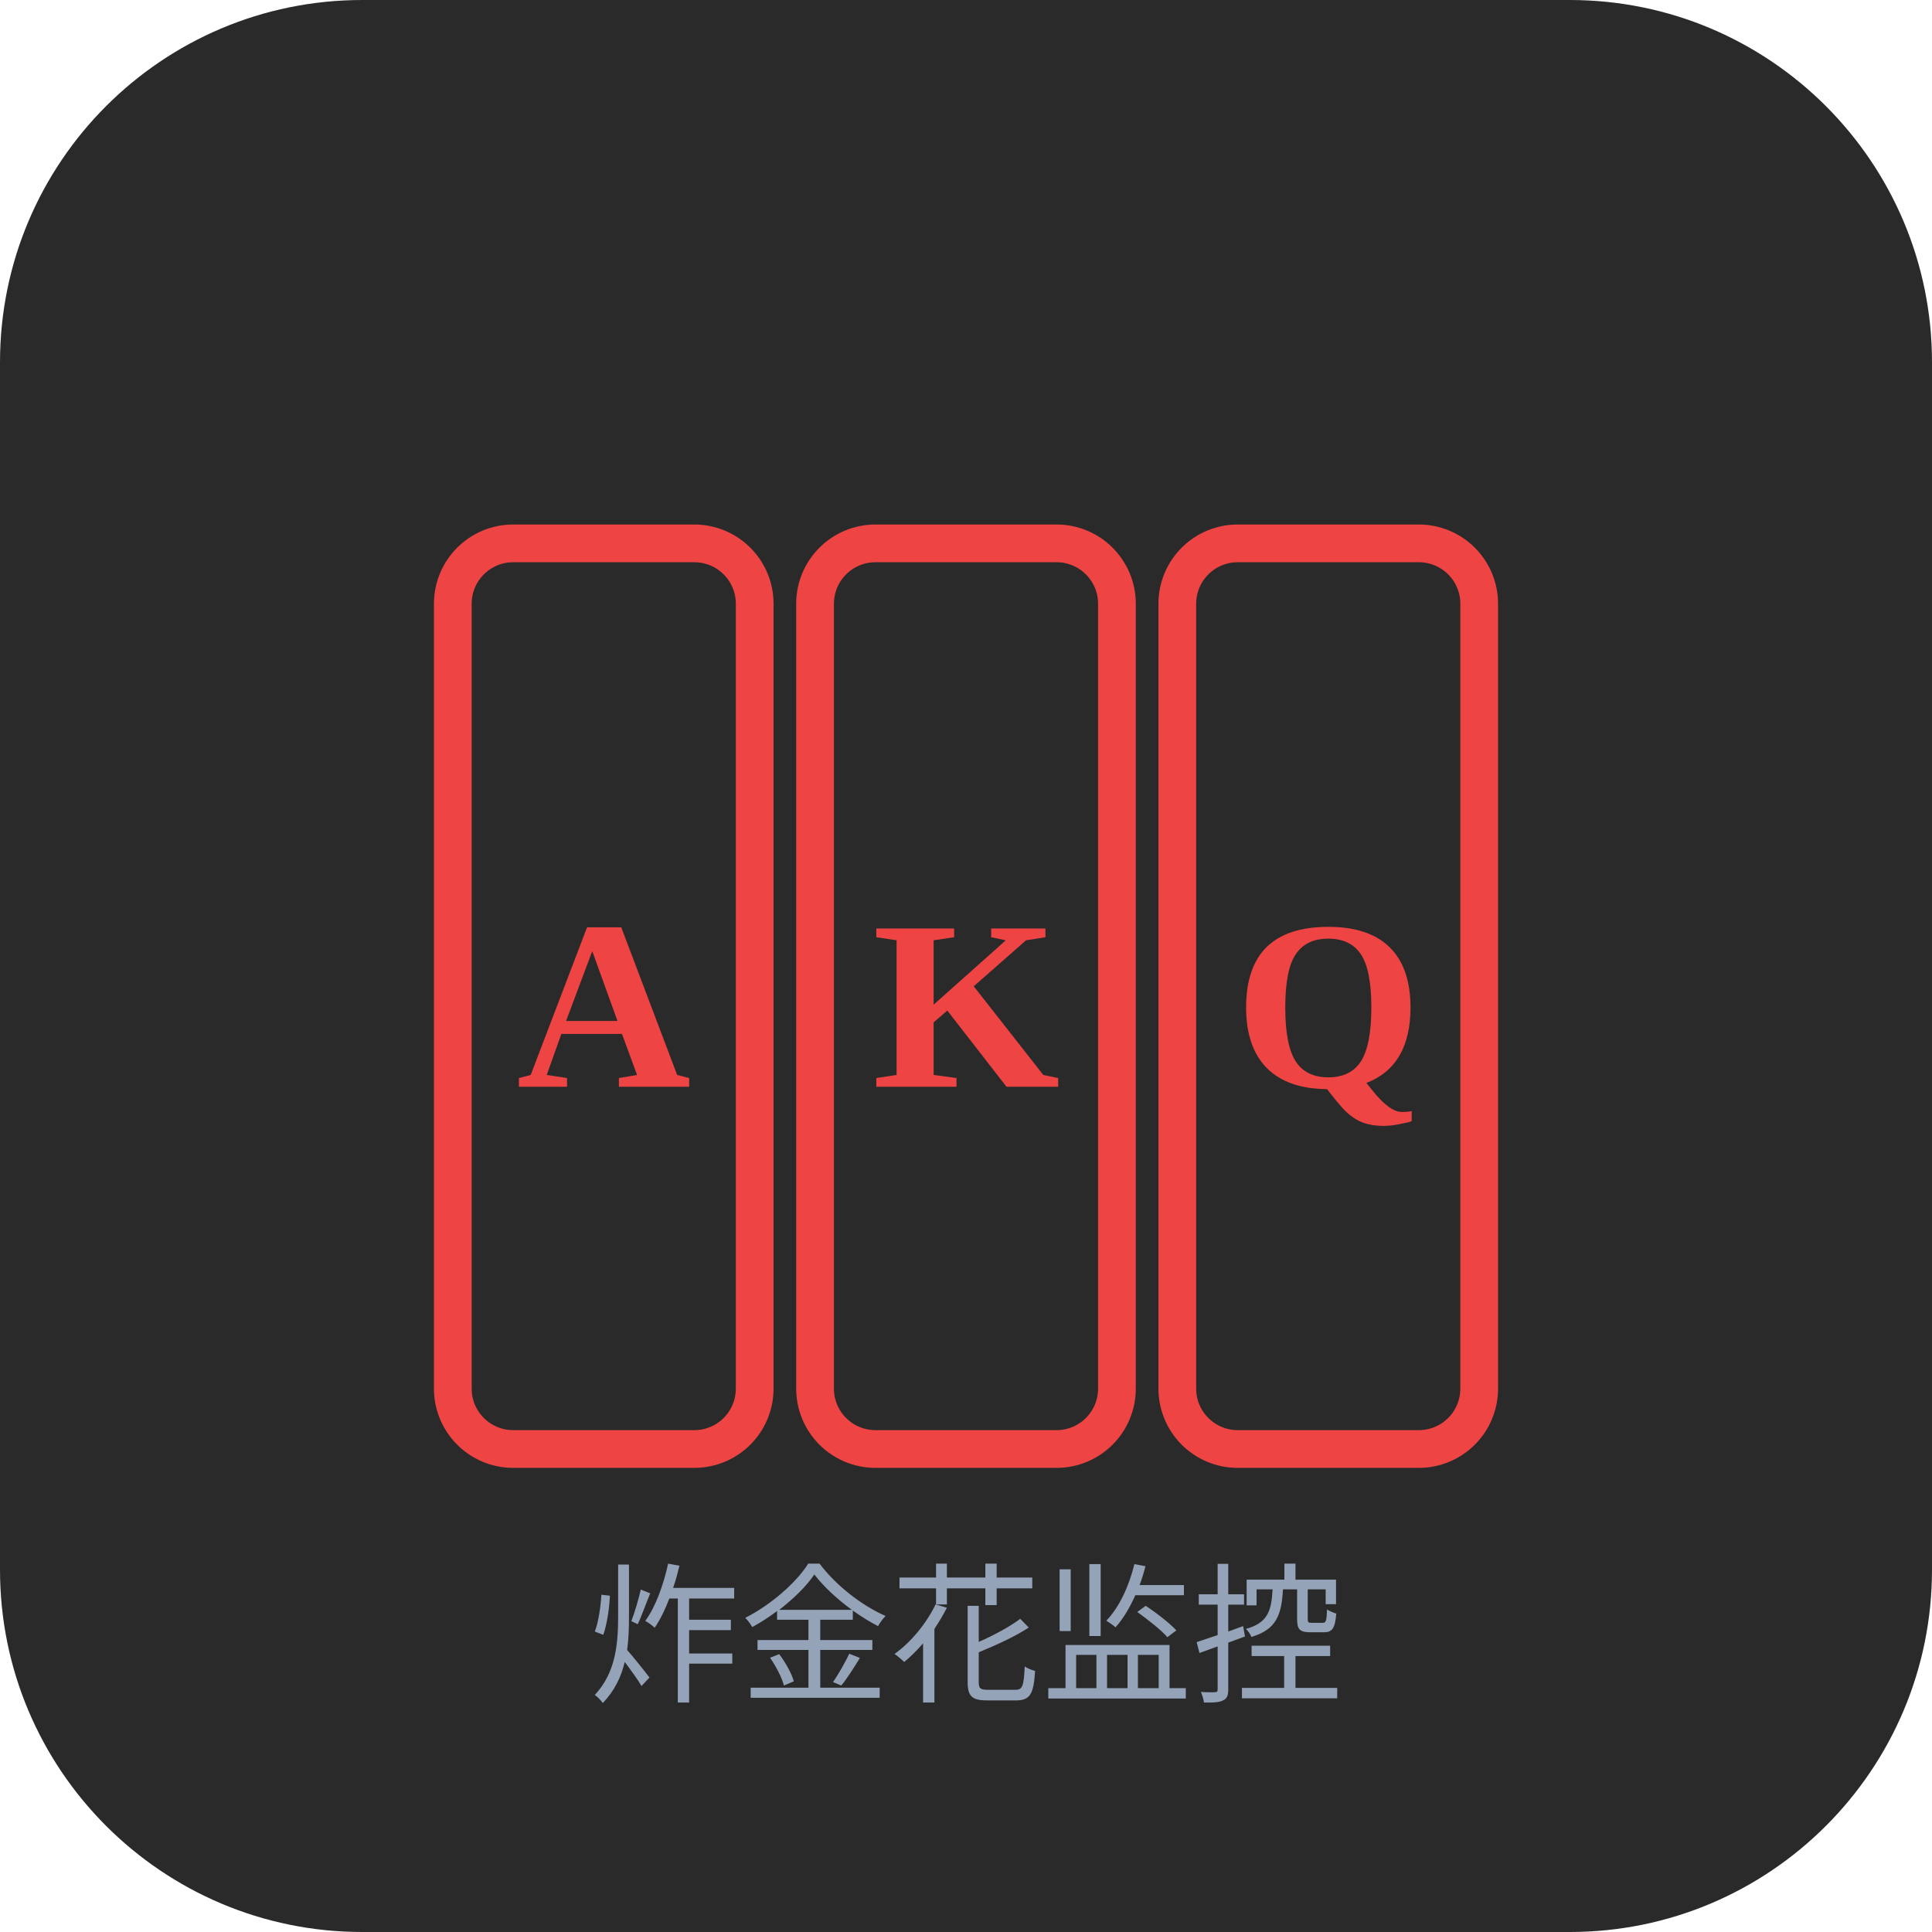
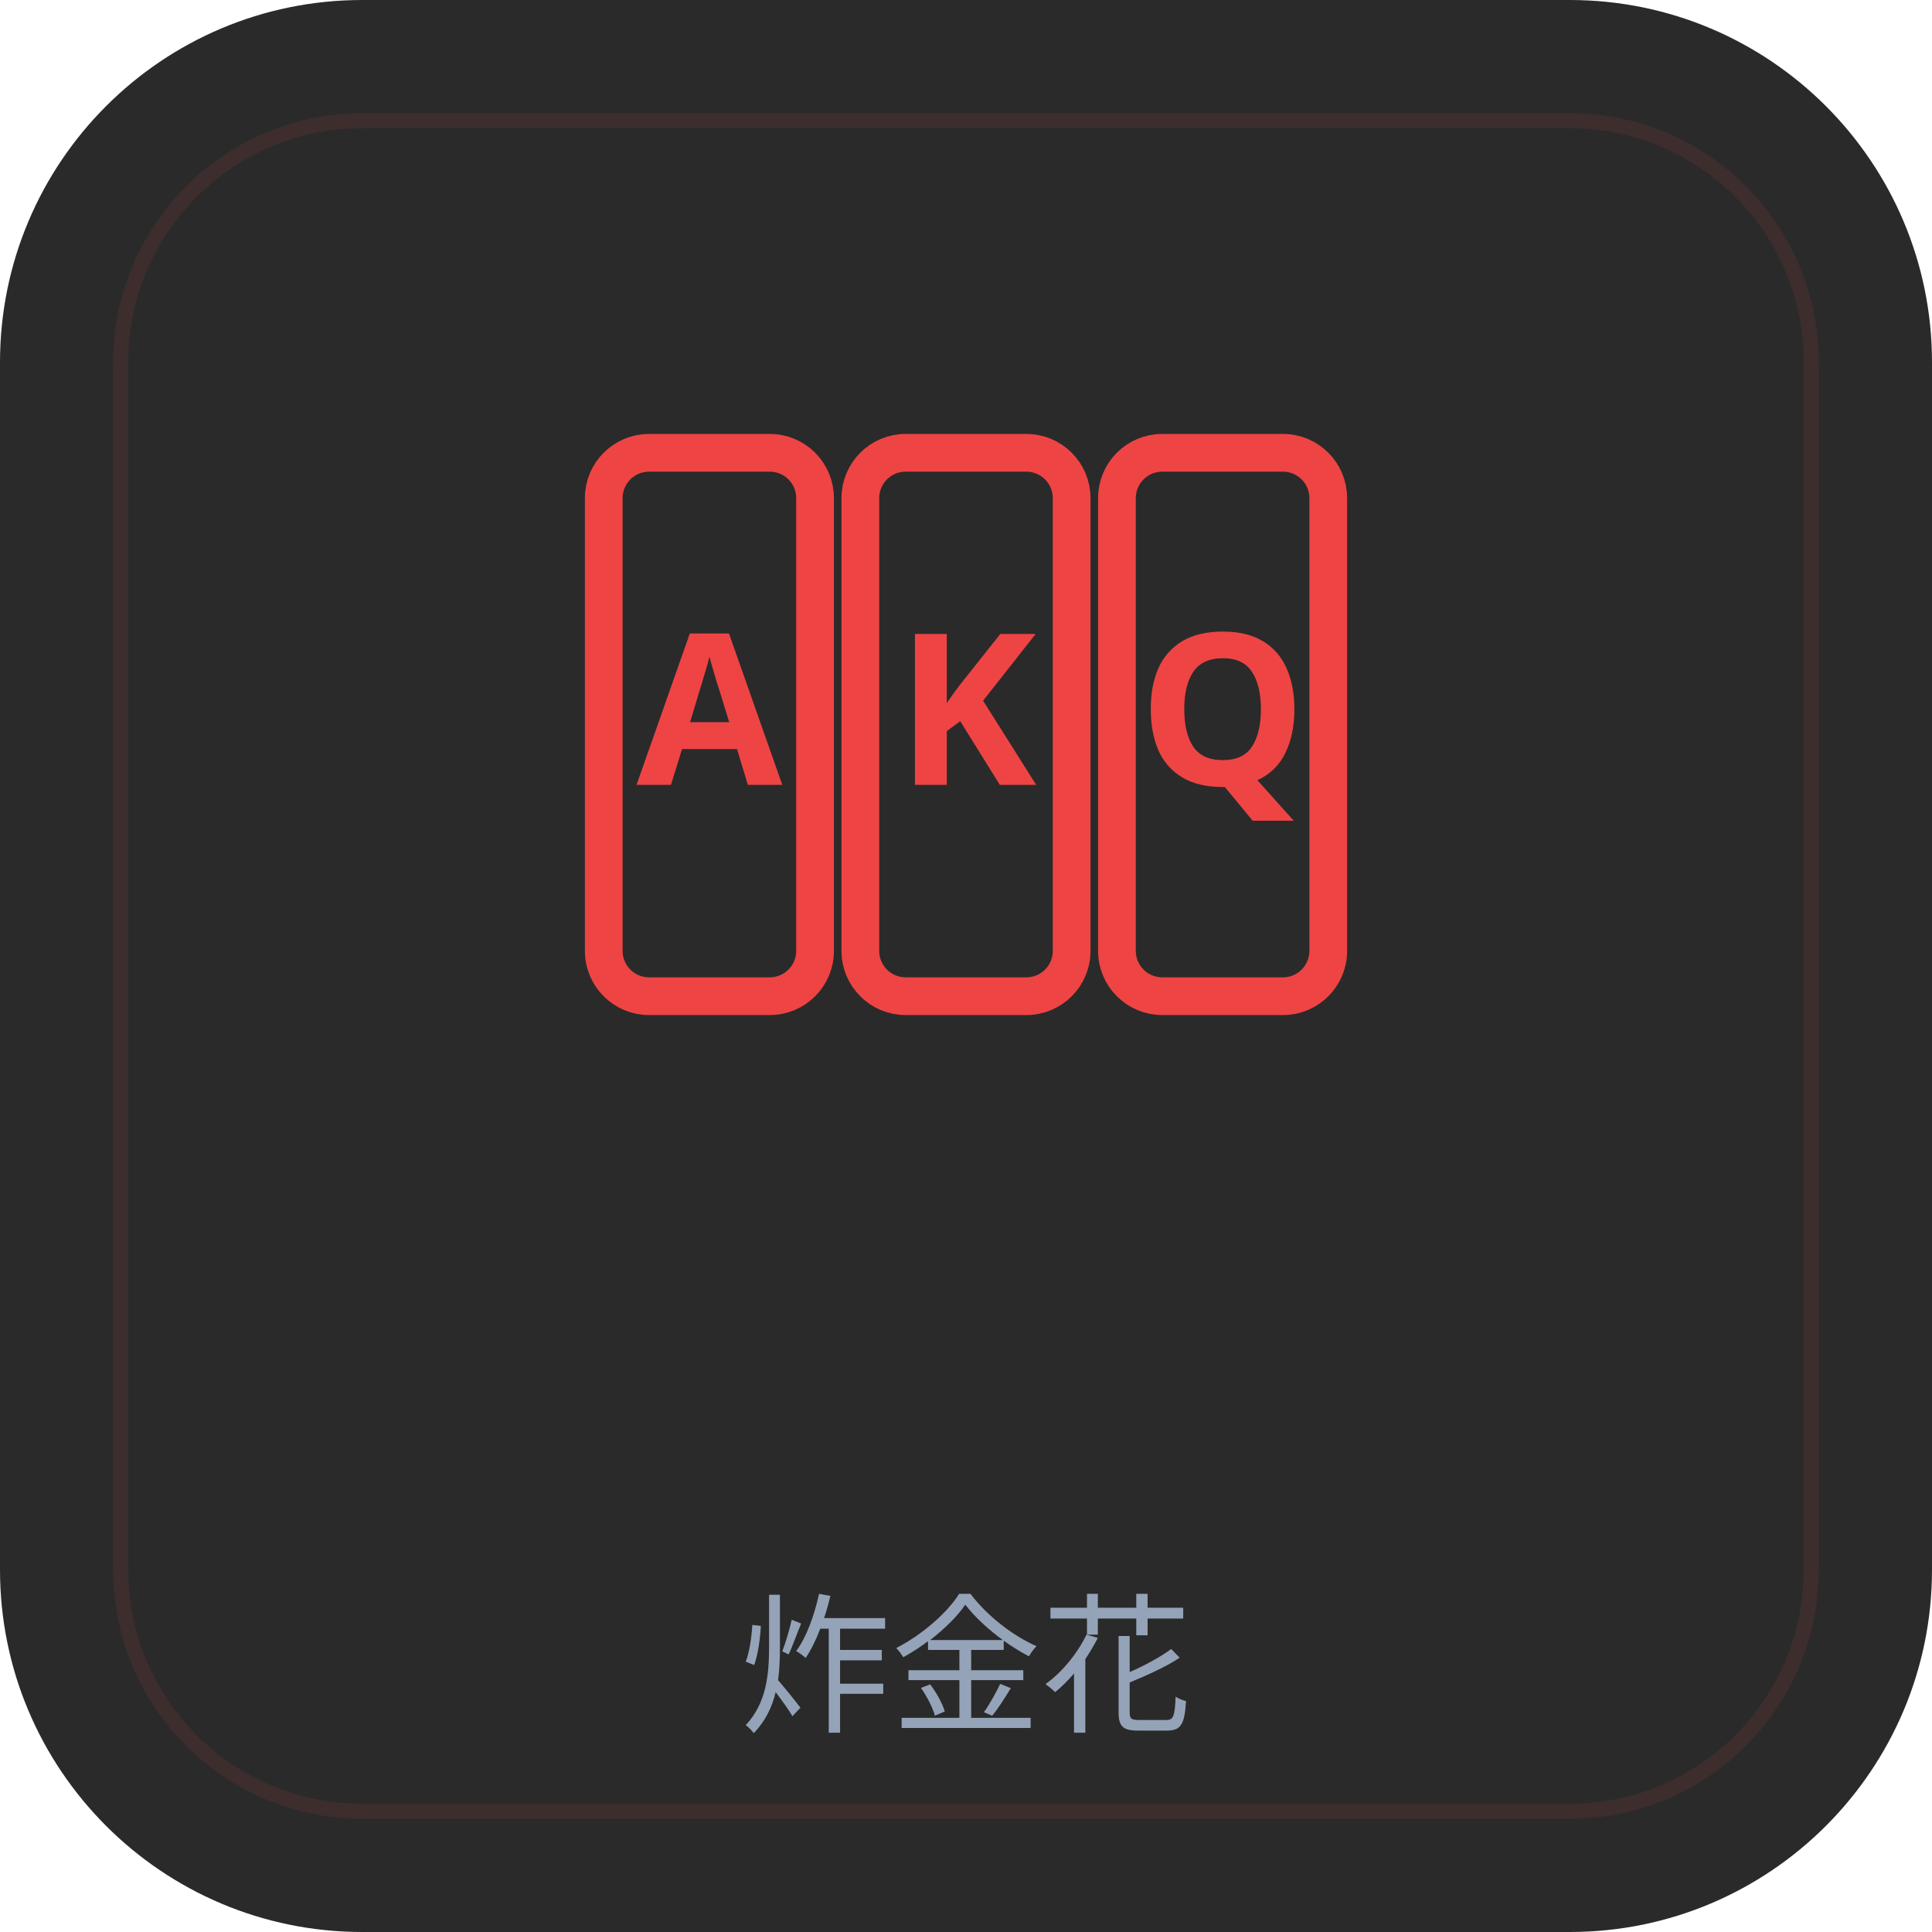
<svg xmlns="http://www.w3.org/2000/svg" viewBox="0 0 128 128">
  <defs>
    <linearGradient id="bg" x1="0" y1="0" x2="128" y2="128">
      <stop offset="0%" stop-color="#2a2a2a" />
      <stop offset="100%" stop-color="#1a1a2e" />
    </linearGradient>
  </defs>
  <rect width="128" height="128" rx="24" fill="url(#bg)" />
-   <rect x="30" y="36" width="20" height="60" rx="4" fill="none" stroke="#ef4444" stroke-width="2.5" />
-   <rect x="54" y="36" width="20" height="60" rx="4" fill="none" stroke="#ef4444" stroke-width="2.5" />
-   <rect x="78" y="36" width="20" height="60" rx="4" fill="none" stroke="#ef4444" stroke-width="2.5" />
-   <text x="40" y="72" text-anchor="middle" fill="#ef4444" font-size="16" font-weight="bold">A</text>
-   <text x="64" y="72" text-anchor="middle" fill="#ef4444" font-size="16" font-weight="bold">K</text>
-   <text x="88" y="72" text-anchor="middle" fill="#ef4444" font-size="16" font-weight="bold">Q</text>
-   <text x="64" y="112" text-anchor="middle" fill="#94a3b8" font-size="10" font-family="sans-serif">炸金花监控</text>
+   <rect x="8" y="8" width="112" height="112" rx="16" fill="none" stroke="#ef4444" stroke-width="1" opacity="0.1" />
+   <g transform="translate(64,48)">
+     <rect x="-24" y="-18" width="14" height="36" rx="3" fill="none" stroke="#ef4444" stroke-width="2.5" />
+     <rect x="-7" y="-18" width="14" height="36" rx="3" fill="none" stroke="#ef4444" stroke-width="2.5" />
+     <rect x="10" y="-18" width="14" height="36" rx="3" fill="none" stroke="#ef4444" stroke-width="2.5" />
+     <text x="-17" y="4" text-anchor="middle" fill="#ef4444" font-size="14" font-weight="bold" font-family="sans-serif">A</text>
+     <text x="0" y="4" text-anchor="middle" fill="#ef4444" font-size="14" font-weight="bold" font-family="sans-serif">K</text>
+     <text x="17" y="4" text-anchor="middle" fill="#ef4444" font-size="14" font-weight="bold" font-family="sans-serif">Q</text>
+   </g>
+   <text x="64" y="114" text-anchor="middle" fill="#94a3b8" font-size="10" font-family="sans-serif">炸金花</text>
</svg>
